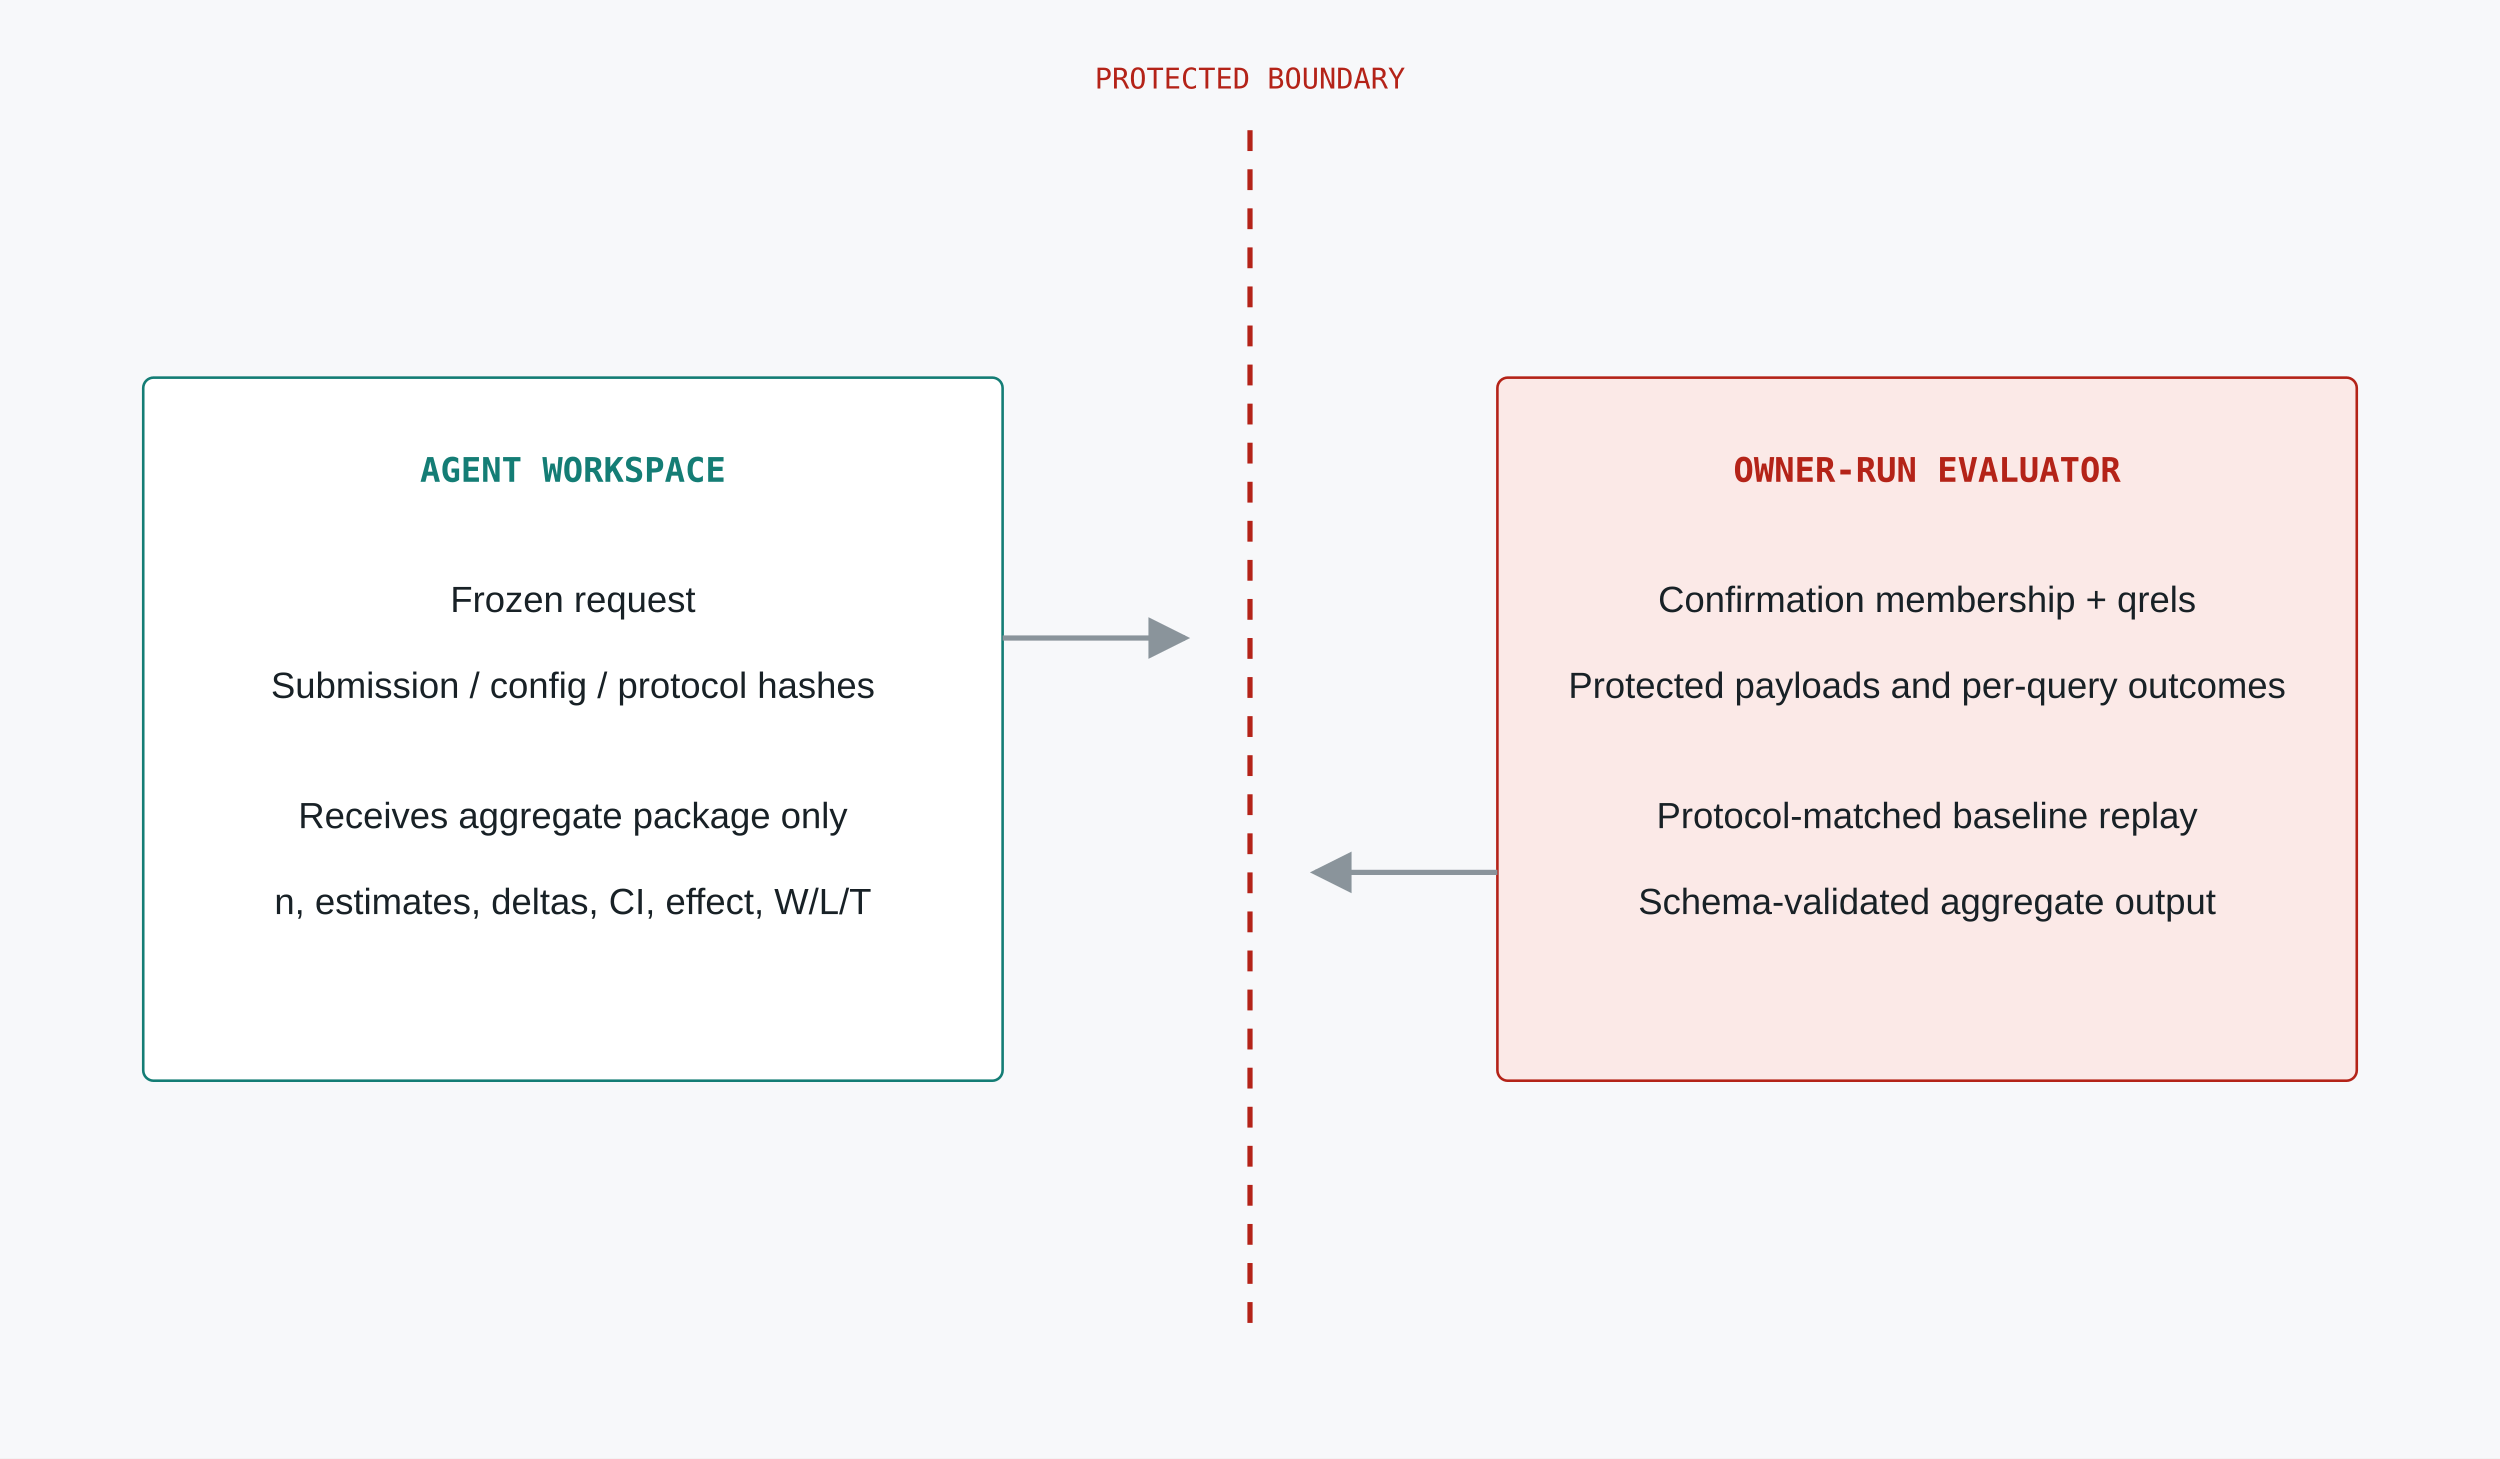
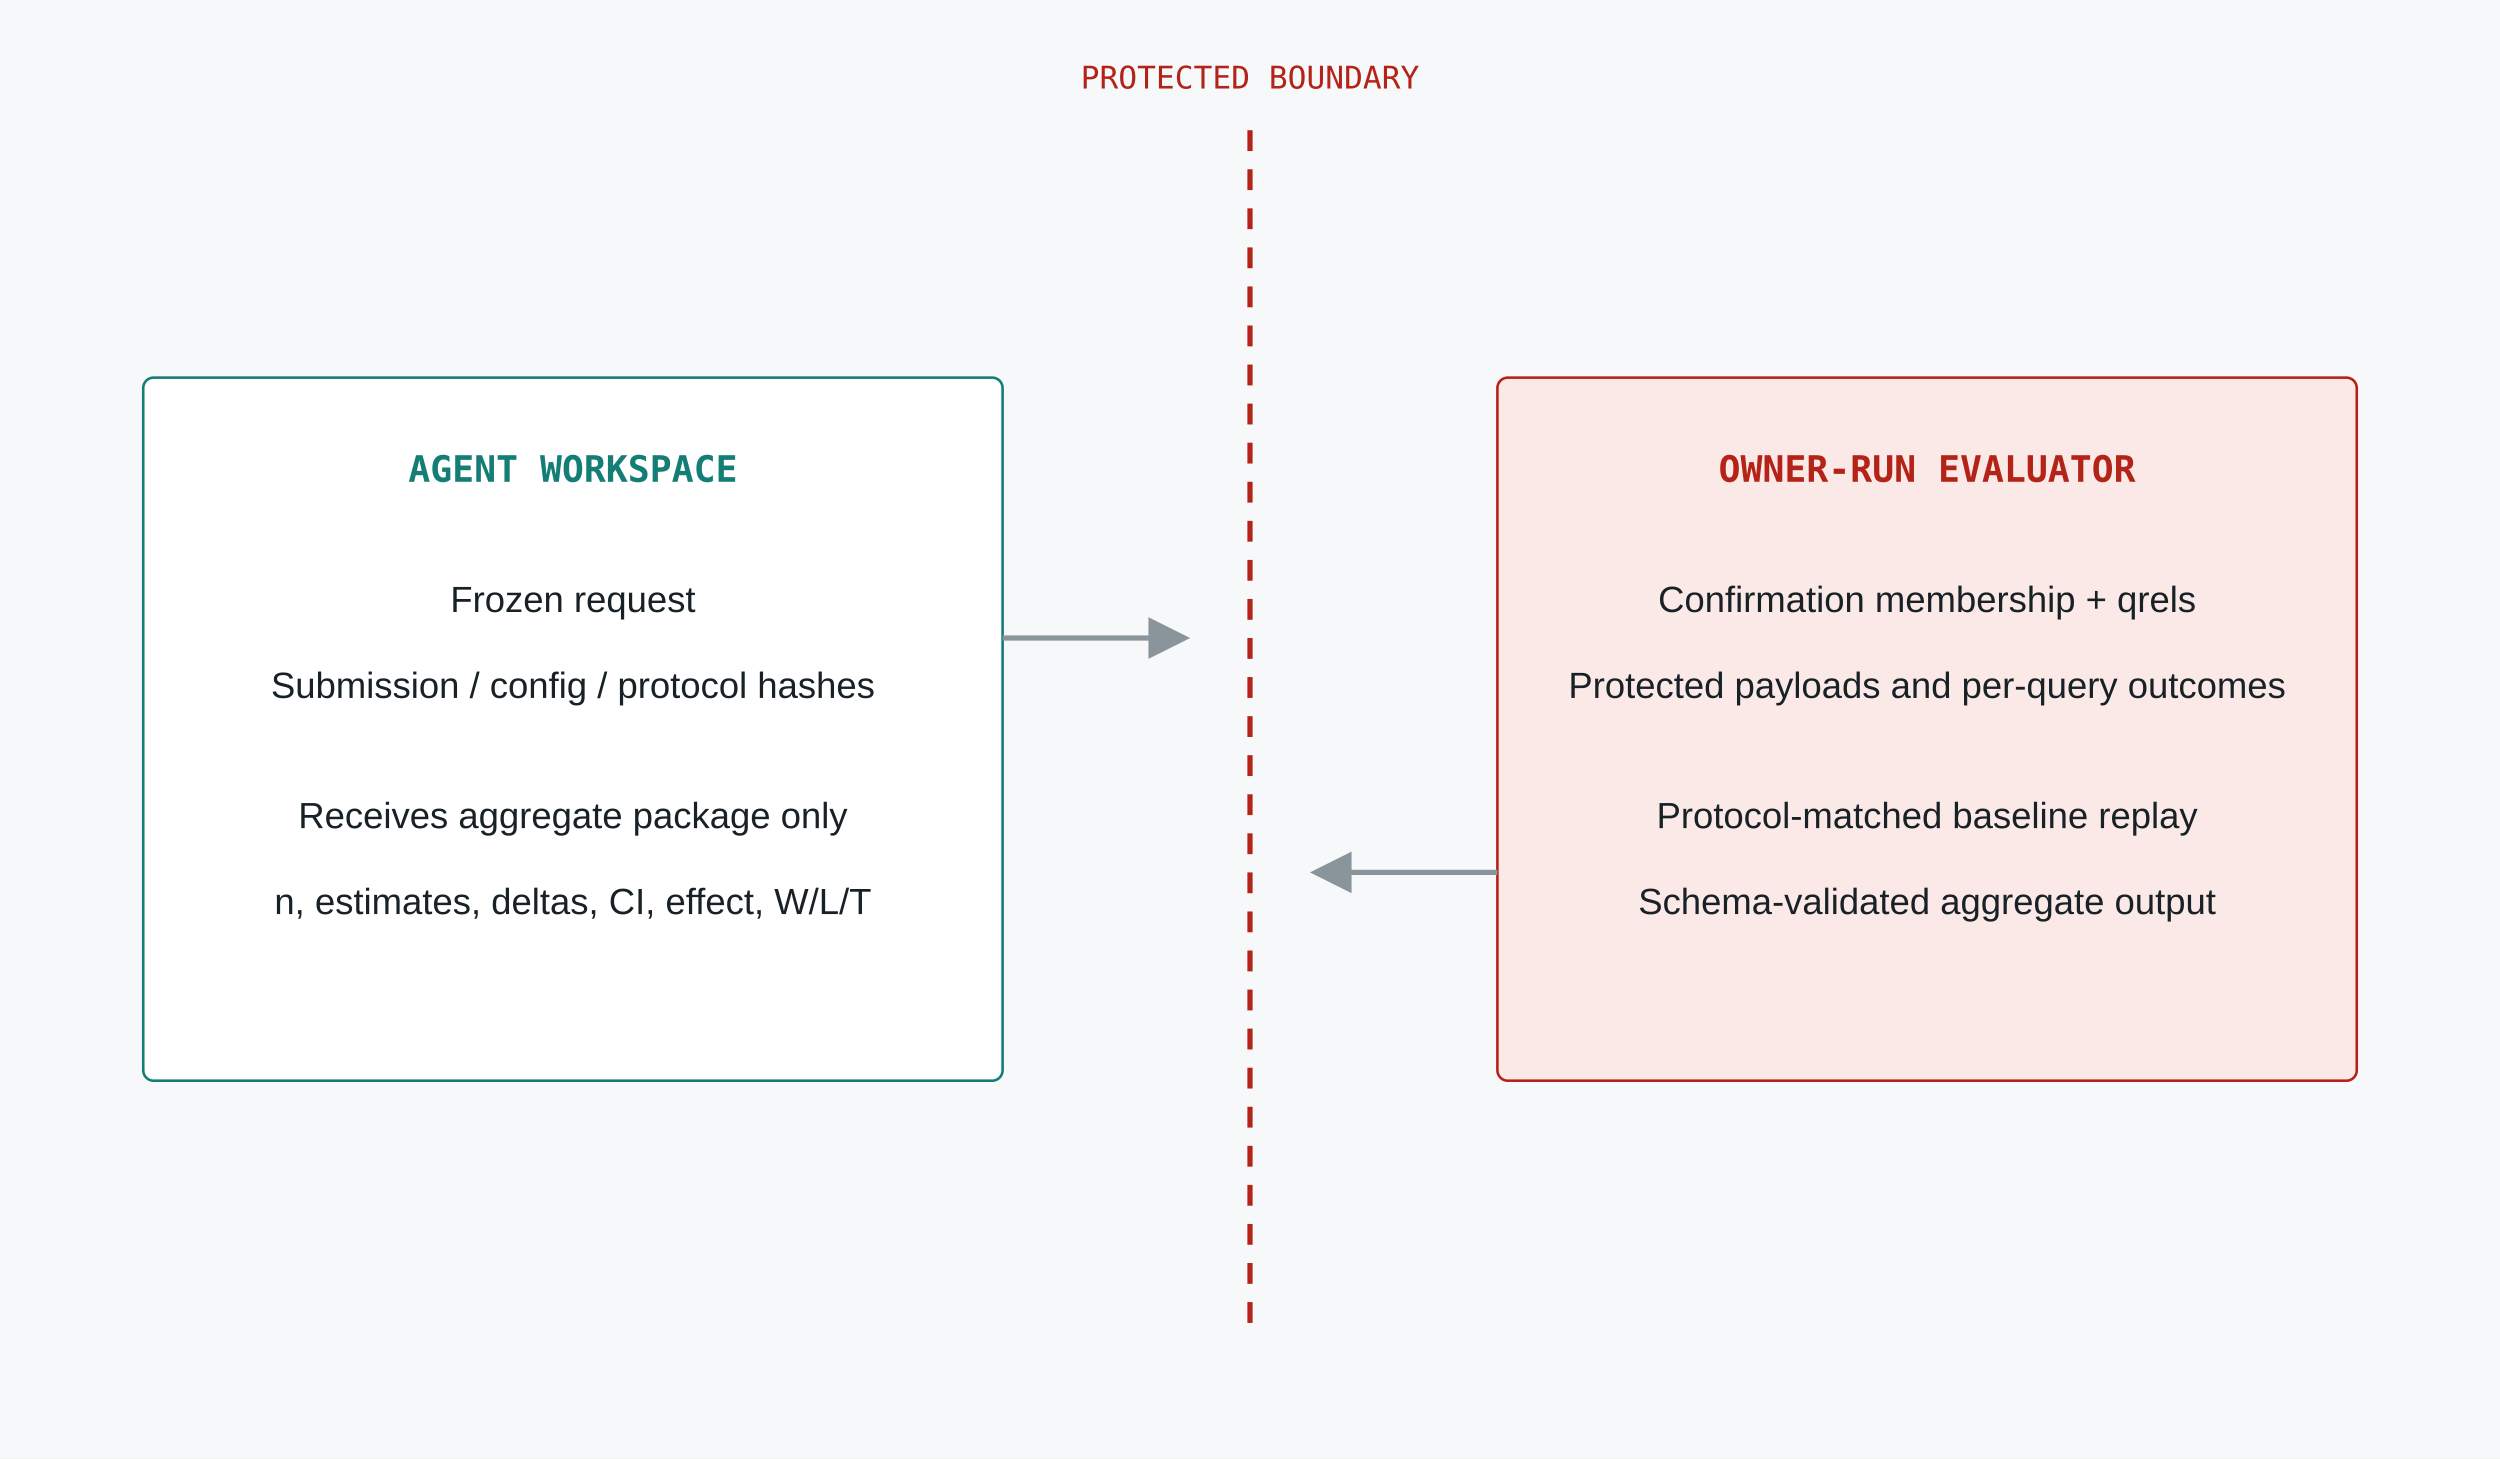
<svg xmlns="http://www.w3.org/2000/svg" viewBox="0 0 960 560" role="img" aria-labelledby="title desc">
  <defs>
    <marker id="a" markerWidth="8" markerHeight="8" refX="7" refY="4" orient="auto">
      <path d="M0 0L8 4L0 8Z" fill="#8a949b" />
    </marker>
  </defs>
  <rect width="960" height="560" fill="#f7f8fa" />
  <path d="M480 50V510" stroke="#b42318" stroke-width="2" stroke-dasharray="8 7" />
-   <text x="480" y="34" text-anchor="middle" font-family="Cascadia Mono,Consolas,monospace" font-size="11" fill="#b42318">PROTECTED BOUNDARY</text>
+   <text x="480" y="34" text-anchor="middle" font-family="Cascadia Mono,Consolas,monospace" font-size="12" fill="#b42318">PROTECTED BOUNDARY</text>
  <g font-family="Segoe UI,Arial,sans-serif" text-anchor="middle">
    <rect x="55" y="145" width="330" height="270" rx="4" fill="#fff" stroke="#147d75" />
    <rect x="575" y="145" width="330" height="270" rx="4" fill="#fbe9e7" stroke="#b42318" />
-     <text x="220" y="185" font-family="Cascadia Mono,Consolas,monospace" font-size="13" font-weight="700" fill="#147d75">AGENT WORKSPACE</text>
-     <text x="740" y="185" font-family="Cascadia Mono,Consolas,monospace" font-size="13" font-weight="700" fill="#b42318">OWNER-RUN EVALUATOR</text>
+     <text x="220" y="185" font-family="Cascadia Mono,Consolas,monospace" font-size="14" font-weight="700" fill="#147d75">AGENT WORKSPACE</text>
+     <text x="740" y="185" font-family="Cascadia Mono,Consolas,monospace" font-size="14" font-weight="700" fill="#b42318">OWNER-RUN EVALUATOR</text>
    <g font-size="14" fill="#182126">
      <text x="220" y="235">Frozen request</text>
      <text x="220" y="268">Submission / config / protocol hashes</text>
      <text x="220" y="318">Receives aggregate package only</text>
      <text x="220" y="351">n, estimates, deltas, CI, effect, W/L/T</text>
      <text x="740" y="235">Confirmation membership + qrels</text>
      <text x="740" y="268">Protected payloads and per-query outcomes</text>
      <text x="740" y="318">Protocol-matched baseline replay</text>
      <text x="740" y="351">Schema-validated aggregate output</text>
    </g>
    <path d="M385 245H455" stroke="#8a949b" stroke-width="2" marker-end="url(#a)" />
    <path d="M575 335H505" stroke="#8a949b" stroke-width="2" marker-end="url(#a)" />
  </g>
</svg>
